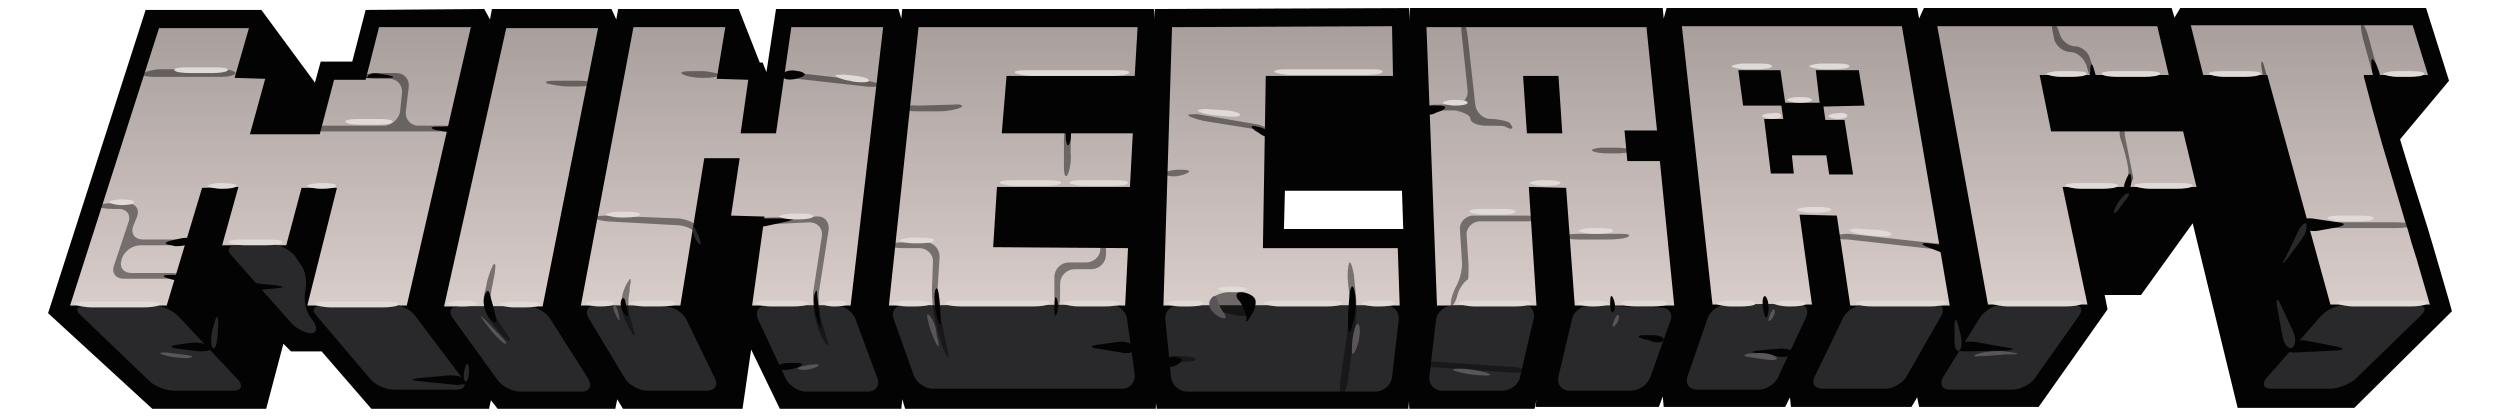
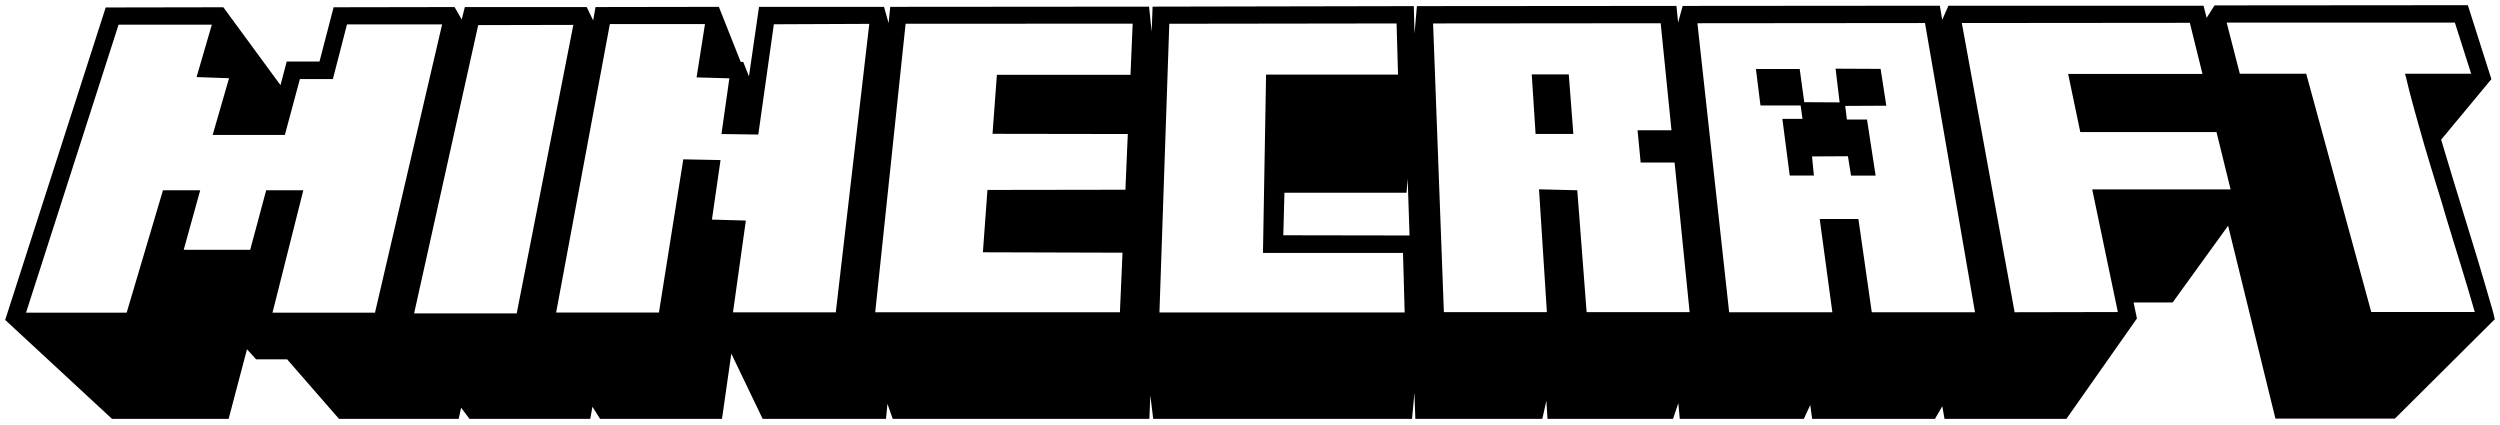
- <svg xmlns="http://www.w3.org/2000/svg" xmlns:xlink="http://www.w3.org/1999/xlink" viewBox="2.576 20.425 114.849 19.149">
-   <g transform="matrix(.43944 0 0 .43944 -.137409 20.574)">
-     <g fill="#030303">
-       <path d="M128.1 12.5l-.3 7.1h-.5l.4 3.5-.3 7.6h-.6l.5 3.8-.3 7.9h-26.2l-.3-1-.1 1H87.7l-3-6.2-.9 6.2H71.3l-.6-1-.2 1H58.2l-.7-.9-.2.9H45l-5.2-6h-3.2l-.8-.8-1.8 6.8H22.1l-10.9-10L21.4.7h12.1l5.6 7.6.6-2.2H43L44.4.7 56.8.6l.6 1.1.2-1.1h12.5l.5 1.1.2-1.1h12.6l2.2 5.6h.3l.4 1 1-6.6h12.8l.3 1 .1-1h26.3zm38.7 28.9l-.2 1h-13.1l-1-29.9 1.1-12H180l.1 1.1.3-1.1h26.2l.2 1.1.5-1.1h25.9l.3 1 .6-1h25.7l2.4 7.6-5.1 6.1v.1l1.1 3.6 1.8 5.7.8 2.7 1.4 4.8.3 1.1-10.2 10.1h-12.2L235.4 23l-5.4 7.5h-3.8l.3 1.5-7.2 10.2h-12.5l-.2-1-.6 1h-12.6l-.1-1-.5 1h-12.7l-.1-1.1-.4 1.1h-12.9z" />
-       <path d="M126.9.6l26.6-.1.2 7.4-.9 11.7h-12.3l-.1 4h13.8l.2 8.3-1 10.5h-26.3l-1.3-10.5z" />
-     </g>
-     <linearGradient id="A" gradientUnits="userSpaceOnUse" x1="34.454" y1="31.604" x2="34.454" y2="2.528">
-       <stop offset="0" stop-color="#d9cdca" />
-       <stop offset="1" stop-color="#a89f9c" />
-     </linearGradient>
-     <path d="M41.1 8h3.3l1.4-5.5h9.6l-6.7 29.1H38.3l3.1-12.3h-3.7l-1.6 6h-6.7l1.7-6.1-3.8.1-3.7 12.3H13.5l9.3-29h9.4l-1.5 5.2 3.2.1-1.6 5.8h7.3z" fill="url(#A)" />
-     <linearGradient id="B" gradientUnits="userSpaceOnUse" x1="60.632" y1="31.664" x2="60.632" y2="2.587">
-       <stop offset="0" stop-color="#d9cdca" />
-       <stop offset="1" stop-color="#a89f9c" />
-     </linearGradient>
-     <path d="M59.1 2.6h9.6l-5.8 29.1H52.6z" fill="url(#B)" />
-     <linearGradient id="C" gradientUnits="userSpaceOnUse" x1="82.715" y1="31.587" x2="82.715" y2="2.487">
-       <stop offset="0" stop-color="#d9cdca" />
-       <stop offset="1" stop-color="#a89f9c" />
-     </linearGradient>
-     <path d="M81.1 7.9l3.3.1-.8 5.6h3.7l1.6-11.1h9.6l-3.4 29.1H84.8l1.3-9.3-3.5-.1.9-6h-3.7l-2.5 15.4H66.9l5.5-29.1H82z" fill="url(#C)" />
-     <linearGradient id="D" gradientUnits="userSpaceOnUse" x1="112.081" y1="31.576" x2="112.081" y2="2.46">
-       <stop offset="0" stop-color="#d9cdca" />
-       <stop offset="1" stop-color="#a89f9c" />
-     </linearGradient>
-     <path d="M110 25.5l14.1.1-.3 6H99.1l3.1-29.1h22.9l-.3 5.1h-13.4l-.5 6h13.7l-.3 5.6h-13.9z" fill="url(#D)" />
-     <linearGradient id="E" gradientUnits="userSpaceOnUse" x1="247.867" y1="31.525" x2="247.867" y2="2.328">
-       <stop offset="0" stop-color="#d9cdca" />
-       <stop offset="1" stop-color="#a89f9c" />
-     </linearGradient>
-     <path d="M258.4 2.3l1.6 5.2h-6.7v.2l.9 3.4 1 3.6 2.2 7.4c.2.8.5 1.5.7 2.3s.5 1.6.7 2.3l1.4 4.8h-10.4l-6.6-24h-6.7l-1.3-5.2z" fill="url(#E)" />
-     <linearGradient id="F" gradientUnits="userSpaceOnUse" x1="222.225" y1="31.537" x2="222.225" y2="2.354">
-       <stop offset="0" stop-color="#d9cdca" />
-       <stop offset="1" stop-color="#a89f9c" />
-     </linearGradient>
-     <path d="M224.4 31.5H214l-5.3-29.1h23l1.2 5.1h-13.5l1.2 5.9h13.8l1.4 5.8h-14z" fill="url(#F)" />
-     <linearGradient id="G" gradientUnits="userSpaceOnUse" x1="196" y1="31.547" x2="196" y2="2.381">
-       <stop offset="0" stop-color="#d9cdca" />
-       <stop offset="1" stop-color="#a89f9c" />
-     </linearGradient>
-     <path d="M194.3 22.1l1.3 9.4h-10.4L182 2.4h23l5 29.2h-10.4l-1.4-9.4zm6.8-11.4l-.6-3.7H196l.4 3.4h-3.6l-.5-3.4h-4.4l.5 3.7h4l.2 1.4h-2l.7 5.7h2.4l-.2-1.9h3.6l.3 2h2.5l-.9-5.7h-2l-.2-1.4 4.3-.1" fill="url(#G)" />
-     <linearGradient id="H" gradientUnits="userSpaceOnUse" x1="168.295" y1="31.558" x2="168.295" y2="2.408">
-       <stop offset="0" stop-color="#d9cdca" />
-       <stop offset="1" stop-color="#a89f9c" />
-     </linearGradient>
-     <path d="M176.3 16.5h3.4l1.5 15.1h-10.4l-.9-12.3-3.9-.1.8 12.4h-10.4l-1.1-29.1h23l1.1 10.8H176zm-6.8-2.9l-.4-6h-3.7l.4 6h3.7" fill="url(#H)" />
-     <linearGradient id="I" gradientUnits="userSpaceOnUse" x1="140.132" y1="31.567" x2="140.132" y2="2.434">
-       <stop offset="0" stop-color="#d9cdca" />
-       <stop offset="1" stop-color="#a89f9c" />
-     </linearGradient>
-     <path d="M138.2 25.6l.3-18h13.3l-.1-5.2-23 .1-.9 29.1h24.7l-.2-6z" fill="url(#I)" />
-     <path d="M15 31.6c-.8 0-1 .5-.4 1l7.2 6.9c.6.6 1.8 1 2.6 1h6.2c.8 0 1-.5.5-1.1l-6.3-6.7c-.6-.6-1.7-1.1-2.5-1.1zm24.8 0c-.8 0-1.1.5-.5 1.1l5.6 6.6c.5.6 1.6 1.1 2.5 1.1h6.5c.8 0 1.1-.5.6-1.2l-4.9-6.5c-.5-.7-1.6-1.2-2.4-1.2zm-8.9-6.3c-.8 0-1.1.5-.5 1.1l6.2 7c.5.6 1.5 1.1 2.1 1.1s.7-.6.2-1.3l-.3-.4c-.5-.7-.7-1.9-.5-2.7v-.2c.2-.8 0-2-.5-2.6l-.6-.9c-.5-.6-1.6-1.2-2.4-1.2zm23.2 6.4c-.8 0-1.1.5-.6 1.2l4.7 6.5c.5.7 1.6 1.2 2.4 1.2H67c.8 0 1.1-.6.7-1.3l-4-6.3c-.4-.7-1.5-1.3-2.3-1.3zm14.3-.1c-.8 0-1.1.6-.7 1.3l3.8 6.3c.4.7 1.5 1.3 2.3 1.3h6.3c.8 0 1.2-.6.8-1.3l-3-6.2c-.4-.7-1.3-1.3-2.2-1.3zm17.9 0c-.8 0-1.2.6-.9 1.4l2.9 6.2c.3.7 1.3 1.4 2.1 1.4h6.5c.8 0 1.3-.6 1-1.4L95.6 33c-.3-.8-1.2-1.4-2-1.4zm14.3 0c-.8 0-1.3.6-1 1.4l2.1 5.9c.3.8 1.2 1.4 2 1.4h19.8c.8 0 1.4-.7 1.3-1.5L124 33c-.1-.8-.9-1.5-1.7-1.5zm28.7 0c-.8 0-1.4.7-1.3 1.5l.6 6a1.73 1.73 0 0 0 1.7 1.5H150c.8 0 1.6-.7 1.7-1.5l.7-6c.1-.8-.5-1.5-1.3-1.5zm28.7 0c-.8 0-1.6.7-1.7 1.5l-.7 5.9c-.1.8.5 1.5 1.3 1.5h6.4c.8 0 1.7-.7 1.8-1.5l1.4-6c.2-.8-.3-1.5-1.1-1.5zm14.3 0c-.8 0-1.7.7-1.8 1.5l-1.4 5.9c-.2.8.3 1.5 1.2 1.5h6.4c.8 0 1.7-.6 2-1.4l2.1-5.9c.3-.8-.2-1.4-1-1.4zm14.4-.1c-.8 0-1.7.6-2 1.4l-2.1 6.1c-.3.8.2 1.4 1 1.4h6.4c.8 0 1.8-.6 2.1-1.4l2.9-6.2c.3-.7 0-1.4-.9-1.4zm14.4 0c-.8 0-1.8.6-2.2 1.3l-3 6.2c-.4.7 0 1.3.8 1.3h6.6c.8 0 1.8-.6 2.2-1.3l3.6-6.3c.4-.7.1-1.3-.7-1.3zm14.4 0c-.8 0-1.8.6-2.3 1.3l-3.9 6.3c-.4.7-.1 1.3.7 1.3h6.5c.8 0 1.9-.5 2.4-1.2l4.6-6.5c.5-.7.2-1.2-.6-1.2zm35.9 0c-.8 0-1.9.5-2.5 1.1l-5.8 6.6c-.5.6-.3 1.1.5 1.1h6.2c.8 0 2-.5 2.6-1l6.9-6.7c.6-.6.4-1-.4-1z" fill="#29282a" />
-     <path d="M21.1 7.4c-.1.2.5.3 1.4.3h6.8c.8 0 1.5-.2 1.5-.4s-.7-.4-1.5-.4h-6.6c-.8.1-1.5.3-1.6.5zm-.6 14.9c.3-.8-.2-1.4-1-1.4H18c-.8 0-1.5.1-1.5.3s.7.3 1.5.3h.6c.8 0 1.3.6 1 1.4l-1.5 4.5c-.3.8.2 1.4 1 1.4h5c.8 0 1.5-.1 1.5-.3s-.7-.3-1.5-.3h-4.2c-.8 0-1.3-.6-1-1.4v-.1c.3-.8 1.1-1.4 2-1.4h3.8c.8 0 1.5-.1 1.5-.3s-.7-.3-1.5-.3h-3.6c-.8 0-1.3-.6-1-1.4zM48.9 8.8c.1-.8-.4-1.5-1.3-1.5h-1.8c-.8 0-1.6.1-1.6.3-.1.2.6.3 1.4.3h1.3c.8 0 1.4.7 1.3 1.5l-.2 1.9c-.1.8-.9 1.5-1.7 1.5H40c-.8 0-1.5.1-1.5.3s.7.3 1.5.3h12.6c.8 0 1.5-.1 1.5-.3s-.7-.3-1.5-.3h-2.7c-.8 0-1.4-.7-1.3-1.5zm9 19.4c.1-.8.1-1.2-.2-.8-.2.4-.6 1.4-.7 2.2l-.2.8c-.2.8.1 2 .6 2.7l.2.3c.5.7 1.2 1.5 1.6 1.8s.4 0-.1-.7l-1-1.5c-.5-.7-.7-1.9-.6-2.7zM68.1 8.4c0-.2-.7-.3-1.5-.3h-2.4c-.8 0-1.2.1-.8.3.4.1 1.4.3 2.2.3h1c.8 0 1.5-.1 1.5-.3zM72 29.7c.2-.8.1-1.1-.1-.7-.3.4-.6 1.1-.7 1.7-.1.5 0 1.5.2 2.1s.7 1.4.9 1.8c.3.3.3 0 0-.8l-.2-.8c-.3-.8-.3-2.1-.1-2.9zm-2.4-7.5c-.8 0-1.5.1-1.5.2s.7.3 1.5.4l7.3.4c.8 0 1.7.4 1.9.7.2.4.6.6.7.5s0-.5-.3-1c-.3-.4-1.2-.8-2-.9zm7.9-14.8c.3.2 1.2.4 2 .4h.3c.8 0 1.5-.1 1.5-.3s-.7-.3-1.5-.4h-1.4c-.8 0-1.2.1-.9.3zm9.2 15c-.8 0-1.5.2-1.5.4s.7.3 1.5.3l4.1-.2c.8 0 1.4.6 1.3 1.4l-.9 5.8c-.1.8 0 2.1.2 2.9l.1.4c.2.8.7 1.8 1 2.2s.4.2.1-.6l-.6-2c-.2-.8-.3-2.1-.2-2.9l1-6.4c.1-.8-.4-1.5-1.3-1.4zm1.4-15.1c0 .2.6.4 1.4.6l7.2.8c.8.1 1.5 0 1.5-.1 0-.2-.7-.4-1.5-.5l-7.1-.8c-.8-.2-1.5-.2-1.5 0zm16.3 19.2c0-.8-.6-1.5-1.4-1.5h-2.4c-.8 0-1.5.1-1.5.3s.7.3 1.5.3h1.7c.8 0 1.5.7 1.4 1.5l-.1 2.9c0 .8.1 2.1.3 2.9l.4 1.7c.2.8.6 1.8.8 2.2s.3.1.1-.7l-.7-3.3c-.2-.8-.3-2.1-.3-3zM100.6 11c0 .2.7.3 1.5.3h2.3c.8 0 1.8-.2 2.2-.4s0-.4-.8-.3l-3.7.1c-.8-.1-1.5.1-1.5.3zm17.5 3.4c0-.8-.2-1.5-.4-1.5s-.3.7-.3 1.5v2.8c0 .8.2 1.1.4.7s.4-1.5.3-2.3zm3.1 11.3c0 .8-.7 1.4-1.5 1.4h-1.8a1.54 1.54 0 0 0-1.5 1.5v1.8c0 .8.1 1.5.3 1.5s.3-.7.3-1.5v-1.1a1.54 1.54 0 0 1 1.5-1.5h1.8a1.54 1.54 0 0 0 1.5-1.5v-.4c0-.8-.1-1.5-.3-1.5-.1 0-.3.6-.3 1.3zm26 1.5c-.1.3-.2 1.2-.1 2l.1 1a15.04 15.04 0 0 1 0 3l-.9 6.2c-.1.8 0 1.5.2 1.5s.5-.7.6-1.5l.8-6.1a15.04 15.04 0 0 0 0-3l-.2-2c-.2-1-.4-1.4-.5-1.1zm-19.1 10c0 .2.7.3 1.5.3h.1c.8 0 1.5-.1 1.5-.3s-.7-.3-1.5-.3h-.1c-.8-.1-1.5.1-1.5.3zm2.4-25.4c.3.2 1.3.5 2.1.6l5 .8c.8.3 1.4.5 1.5.3s-.5-.5-1.3-.8l-6.4-1.1c-.8 0-1.2 0-.9.2zm-.1 5.9c.3-.2-.1-.3-.9-.3s-1.5.2-1.5.4.4.3.9.3 1.2-.2 1.5-.4zm29.5-5.6c0 .4.8.7 1.6.7h.3c.8 0 1.6 0 1.7.1.1 0 .5.3.7.2s0-.3-.2-.6c-.3-.2-1.2-.4-2-.4s-1.5-.7-1.6-1.5l-.8-7.2c-.1-.8-.3-1.5-.5-1.5s-.2.7-.1 1.5l.6 5.7c.1.8-.5 1.5-1.3 1.5h-1.9c-.8 0-1.5.1-1.5.3s.7.3 1.5.3h1.9c.9.2 1.6.5 1.6.9zm-.9 14.8c.1.8-.2 2-.6 2.7s-.7 1.9-.5 2 .5-.5.7-1.3c.2-.7.9-1.4 1-1.4s.1-.7.1-1.5l-.2-3.1c-.1-.8.6-1.5 1.4-1.5h4.8c.8 0 1.5-.1 1.5-.3s-.7-.3-1.5-.3h-5.5c-.8 0-1.5.7-1.4 1.5zm10.7-2.5c0 .2.7.3 1.5.3h3.1c.8 0 1.8-.1 2.1-.3s-.1-.3-.9-.3h-4.3c-.8 0-1.5.1-1.5.3zm2.9-9c.2.2 1 .3 1.8.3h.7c.8 0 1.5-.1 1.5-.3s-.7-.3-1.5-.3h-1.4c-.7 0-1.2.2-1.1.3zm-17.4 22.3c0 .2.6.4 1.5.4l7.3.5c.8.1 1.5 0 1.5-.2s-.6-.4-1.5-.4l-7.3-.5c-.8-.1-1.4 0-1.5.2zm44.2-13.6c-.8 0-1.5.2-1.5.3 0 .2.7.3 1.5.3l8.9 1c.8.1 1.5 0 1.6-.2s-.6-.4-1.4-.4zM228 12.4c-.2.1-.3.8-.2 1.6 0 0 1.2 3.4.8 4.1s-.5 1.3-.3 1.4.6-.5.9-1.2l-.9-4.5c0-.8-.1-1.4-.3-1.4zm-4.9-7.9c-.7 0-1.4-.6-1.6-1.3s-.5-1.2-.7-1.1-.1.7.1 1.5v.1c.2.8 1 1.4 1.7 1.4s1.4.6 1.7 1.4l.2.7c.3.8.6 1.4.8 1.3s.1-.7-.2-1.5l-.4-1.1c-.1-.7-.9-1.4-1.6-1.4zm25.2 18.4c-.8 0-1.5.1-1.5.3s.7.3 1.5.3h8.4c.8 0 1.5-.1 1.5-.3s-.7-.3-1.5-.3zM254.7 8c.2 0 .1-.7-.1-1.5l-.8-2.9c-.2-.8-.5-1.4-.7-1.4s-.1.7.1 1.5l.8 2.9c.3.8.6 1.4.7 1.4z" opacity=".44" fill="#030303" />
-     <g fill="#030303">
-       <path d="M44 7.8h2.7c.8 0 .8-.1 0-.3l-.7-.1c-.8-.2-1.4 0-1.4.3l-.6.1zM28.1 35.9c-.3-.3-1.2-.5-2-.4l-1.4.2c-.8.1-.8.3 0 .4l2.4.3c.8 0 1.3-.1 1-.5zM55 39.4c-.2-.3-1-.5-1.9-.5l-3.2.3c-.8.1-.8.2 0 .3l4 .4c.8 0 1.3-.2 1.1-.5zm32.5-1.3c-.1-.3.5-.5 1.3-.5h.6c.8 0 .8.2.1.5l-.4.1c-.8.2-1.5.2-1.6-.1zm37.2-2.1c-.1-.4-.8-.7-1.6-.6l-2.2.3c-.8.1-.8.3 0 .4l2.4.4c.9.2 1.5 0 1.4-.5zm3.1 1.6c0-.4.6-.7 1.3-.6.8.1.8.4.1.8s-1.3.2-1.4-.2zm-23.5-7.3c-.1-.6-.3-.7-.4-.1s0 1.7.2 2.5l.1.3c.2.8.4.8.3 0a19.94 19.94 0 0 0-.2-2.7zm12.3.5c-.1-.3-.2.2-.2 1v.1c0 .8.1 1 .3.4.1-.6.1-1.3-.1-1.5zm-25-.3c0-.6-.1-.6-.3 0-.1.6 0 1.8.3 2.6l.1.3c.3.8.4.8.2-.1v-.2l-.3-2.6zm-20.1.5c-.1-.3-.3-.2-.4.1s0 .9.3 1.3.5.4.4-.1l-.3-1.3zm-14.1-.5c-.1-.6-.4-.6-.6.2-.2.7.1 1.7.6 2.3.5.5.8.5.6-.2-.1-.6-.4-1.6-.6-2.3zm-25.3-.9c-.2-.3.3-.4 1.1-.3l1.9.2c.8.1.8.2 0 .3l-1.1.1c-.8.1-1.7 0-1.9-.3zm115.2.6c.1-.8.4-.8.5 0 .2.8.1 2.1-.1 2.9l-.2.7c-.2.8-.4.8-.4 0v-.6c0-.9.1-2.2.2-3zm-8.4-16.4c0 .3-.6.2-1.2-.3l-.2-.1c-.7-.5-.6-.7.1-.5.7.1 1.3.5 1.3.9zm41.2 21.4c.1-.3-.5-.5-1.3-.5h-.7c-.8 0-.8.2-.1.4l.5.1c.8.4 1.5.3 1.6 0zm-5.3-4.4c-.2-.4-.3-.2-.3.6s.2 1.1.4.8c.2-.4.1-1-.1-1.4zm18.8 5.8c.1-.3-.5-.5-1.3-.5l-2.3.2c-.8.1-.8.2 0 .3l1.9.3c.8.2 1.6 0 1.7-.3zm-2.7-5.7c-.1-.3-.3-.4-.4-.1s-.1 1 .1 1.6c.1.6.3.6.4.1s.1-1.2-.1-1.6zm37.5-11.2c-.3-.1-.2-.7.1-1.4s.5-.6.5.2-.4 1.3-.6 1.2zm-17.8 16.1c.3-.3 1.1-.5 2-.4l3.4.6c.8.1.8.2 0 .3l-4.3.1c-.9 0-1.3-.2-1.1-.6zm34.7 0c.3-.4 1.2-.7 2.1-.5l3.1.6c.8.2.8.3 0 .4l-4.2.2c-.9.1-1.3-.2-1-.7zm1.4-12.6c-.1-.5.4-.8 1.2-.7l2.7.4c.8.1.8.3 0 .5l-2.2.4c-.8.1-1.6-.2-1.7-.6z" />
-       <path d="M243.1 8.5c-.2-.2-.4-1-.5-1.8s.1-.8.3 0l.2.7c.3.8.3 1.3 0 1.1z" opacity=".5" />
-       <path d="M209.5 26.2l-1.8-.7c-.8-.3-.7-.5.1-.4l1.9.2" />
-       <path d="M137 32.3c.1-.4.1-1 0-1.4s-.9-.7-1.8-.7h-.5c-.8 0-1.7.4-2 .8s.2 1 1 1.2l1.6.4c.8.2 1.6.1 1.7-.3z" opacity=".5" />
-       <path d="M135.8 31.2c-.5-.5-.5-1 .1-1 .5 0 1.2.3 1.4.6.3.3.1 1.2-.3 1.8-.4.7-.7.9-.5.4 0-.4-.3-1.2-.7-1.8zM88 7.5c.1-.4.8-.6 1.6-.4h.1c.8.2.8.5 0 .7l-.3.1c-.9.2-1.5 0-1.4-.4zm-34.2 5.7c-.1.3-.9.3-1.7.1h-.2c-.8-.2-.8-.4 0-.4h.6c.9-.1 1.4.1 1.3.3zM26.3 24.9c.1-.3-.4-.5-1.3-.3l-.9.2c-.8.2-.8.4 0 .5l.4.1c.9 0 1.7-.2 1.8-.5z" />
-     </g>
-     <path d="M28.4 36c-.2-.3-.2-1.1 0-1.9l.2-.7c.2-.8.4-.8.4.1l-.1 1.5c-.1.8-.3 1.3-.5 1zm26.4 3.5c-.2-.1-.2-.8 0-1.4s.4-.5.4.3-.2 1.3-.4 1.1zm23.8-15.9c0-.5.2-.2.5.5l.1.2c.3.8.3 1.1 0 .8s-.6-1-.6-1.5zM211 36.3c.3-.2.3-1 .1-1.8l-.2-.8c-.2-.8-.4-.8-.4.1v1.4c0 .8.2 1.3.5 1.1zm34.8-.3c.4-.2.4-1 .1-1.7l-1.3-2.8c-.3-.7-.5-.7-.4.1l.6 3.3c.2.8.6 1.3 1 1.1zm1.5-12.9c-.1-.3-.6.1-.9.8l-1.3 2.7c-.4.7-.3.8.2.1l1.4-1.9c.5-.6.7-1.4.6-1.7z" fill="#29282a" />
-     <path d="M224.6 8.6l.1-1.6c0-.8.2-.8.4 0l.5 1.8" fill="#030303" />
-     <path d="M23.4 36.8c-.7-.2-.6-.3.1-.3l2.4.3c.6.1.5.2-.1.3-.7 0-1.8-.1-2.4-.3zm33.5-3.7c-.6-.6-.6-.5-.1.2l.4.5c.5.7 1.2 1.4 1.6 1.7s.4 0-.1-.5l-1.8-1.9zm13.5-1.5c-.2 0-.1.5.2 1.1s.4.6.3 0-.3-1.1-.5-1.1zm19.5 6.7c-.6-.1-.4-.2.4-.4l.5-.1c.8-.1 1.2-.1.8.2-.4.2-1.2.4-1.7.3zm13.5-5.6c-.3-.4-.4-.1-.2.5.1.7.5 1.7.8 2.3s.4.4.2-.4l-.1-.3c0-.8-.4-1.8-.7-2.1zm44.9 1.1c-.1-.4-.3-.4-.5.2s-.3 1.5-.3 2.2.2.6.5-.2c.3-.7.4-1.7.3-2.2zm-14.9-2.9c-.1-.4-.5-.4-.7.2-.3.5.1 1.2.8 1.6s1 .3.7-.2c-.3-.4-.7-1.1-.8-1.6zm25.1 7.6c-.7-.2-.5-.3.3-.3s2 .2 2.7.4.5.4-.3.3c-.9 0-2.1-.2-2.7-.4zm16.9-5.8c-.1-.3-.3 0-.5.5s-.2.8.1.5.5-.8.4-1zm16.3-.6c-.1-.3-.3 0-.5.5-.2.6-.2.8.1.5s.5-.8.4-1zm-2.6 4.9c-.8-.1-.7-.3.1-.4h.3c.8-.1 1.8 0 2.2.3.4.2.3.4-.3.4-.5 0-1.5-.2-2.3-.3zm24-.1c-.7.1-.7-.1 0-.3s1.9-.3 2.7-.2l.7.1c.8.1.8.2 0 .2h-.7c-.8.1-2.1.2-2.7.2z" fill="#5a5558" />
-     <path d="M228.5 19.9c-.3.1-.9.8-1.2 1.5s-.1.7.4.1l.5-.7c.6-.6.7-1.1.3-.9z" fill="#29282a" />
-     <path d="M254.8 8.3c-.3 0-.6-.7-.7-1.5v-.3c-.1-.8.1-.9.5-.1l.2.5c.3.8.3 1.4 0 1.4zm-99.8 3c0-.4.6-.7 1.4-.6h.2c.8 0 .9.3.1.6l-.3.1c-.7.4-1.4.3-1.4-.1zm-37.1 1.4c-.3-.1-.4.4-.3 1.2v.3c.1.8.3.9.5.1.1-.7 0-1.5-.2-1.6zM84.6 23c-.1-.3.5-.5 1.3-.5h2.6c.8 0 .8.1 0 .3l-2.3.5c-.7.1-1.5 0-1.6-.3zm-58.9 5.8c0-.2-.6-.4-1.4-.4h-.4c-.8 0-.8.2 0 .4l.3.1c.7.1 1.4.1 1.5-.1z" fill="#030303" />
-     <g fill="#e0dbd6">
-       <path d="M15.3 31.2c-.8 0-1.4.1-1.2.3.1.1.9.3 1.8.3h5.2c.8 0 1.6-.1 1.8-.3s-.4-.3-1.2-.3zm25 0c-.8 0-1.4.1-1.2.3.1.1.9.3 1.8.3h5.2c.8 0 1.6-.1 1.8-.3.1-.2-.4-.3-1.2-.3zm14.1-.1c-.8 0-1.5.2-1.4.3 0 .1.7.3 1.5.3s1.4-.1 1.5-.3c0-.2-.6-.3-1.4-.3zM29.3 18.8c-.8 0-1.5.2-1.4.3 0 .1.7.3 1.5.3s1.4-.1 1.5-.3c0-.2-.6-.3-1.4-.3zm10.4 0c-.8 0-1.5.2-1.4.3 0 .1.7.3 1.5.3s1.4-.1 1.5-.3-.6-.3-1.4-.3zm-20.8 1.7c-.8 0-1.4.2-1.3.3 0 .1.6.3 1.3.3s1.3-.1 1.3-.3-.6-.3-1.3-.3zm12.5 4.2c-.8 0-1.4.1-1.3.3.1.1.8.3 1.7.3H34c.8 0 1.6-.1 1.7-.3s-.5-.3-1.3-.3zm-5.7-18c-.8 0-1.4.1-1.3.3s.8.3 1.7.3h2.2c.8 0 1.6-.1 1.7-.3s-.5-.3-1.3-.3zm43.1 24.4c-.8 0-1.5.2-1.4.3s.7.3 1.5.3 1.4-.1 1.5-.3c0-.2-.6-.3-1.4-.3zm24.6 0c-.8 0-1.4.2-1.3.3 0 .1.6.3 1.3.3s1.3-.1 1.3-.3c.1-.2-.5-.3-1.3-.3zm-20 0c-.8 0-1.4.1-1.4.3.1.1.8.3 1.6.3h1.6c.8 0 1.6-.1 1.6-.3.1-.2-.5-.3-1.4-.3zm13.1 0c-.8 0-1.4.1-1.3.3.1.1.8.3 1.7.3H89c.8 0 1.6-.1 1.7-.3s-.5-.3-1.3-.3zm14.4 0c-.8 0-1.4.2-1.4.3s.8.3 1.6.3h.7c.8 0 1.6-.1 1.6-.3.1-.2-.6-.3-1.4-.3zm28.6 0c-.8 0-1.4.2-1.4.3.1.1.8.3 1.6.3h.7c.8 0 1.6-.1 1.6-.3.1-.2-.6-.3-1.4-.3zm20.4 0c-.8 0-1.4.2-1.4.3.1.1.8.3 1.6.3h.3c.8 0 1.5-.1 1.6-.3s-.6-.3-1.4-.3zm10.1 0c-.8 0-1.4.1-1.3.3.1.1.9.3 1.7.3h4.1c.8 0 1.6-.1 1.7-.3s-.4-.3-1.3-.3zm12.5 0c-.8 0-1.5.2-1.4.3s.8.3 1.6.3 1.5-.1 1.6-.3-.6-.3-1.4-.3zm4.5 0c-.8 0-1.4.1-1.3.3s.8.3 1.6.3h1.6c.8 0 1.6-.1 1.6-.3.1-.2-.5-.3-1.3-.3zm10 0c-.8 0-1.4.2-1.4.3s.8.3 1.6.3h.9c.8 0 1.6-.1 1.6-.3.1-.2-.5-.3-1.4-.3zm6 0c-.8 0-1.4.2-1.4.3.1.1.8.3 1.6.3h.2c.8 0 1.5-.1 1.6-.3s-.6-.3-1.4-.3zm8.4 0c-.8 0-1.4.1-1.2.3s1 .3 1.8.3h5.8c.8 0 1.6-.1 1.8-.3s-.4-.3-1.2-.3zm14.2 0c-.8 0-1.4.1-1.2.3.2.1 1 .3 1.8.3h5.8c.8 0 1.6-.1 1.8-.3s-.4-.3-1.2-.3zm36.1 0c-.8 0-1.4.1-1.2.3.2.1 1 .3 1.8.3h5.8c.8 0 1.6-.1 1.8-.3s-.4-.3-1.2-.3zm-13.3-24c-.8 0-1.4.1-1.3.3.1.1.8.3 1.7.3h2c.8 0 1.6-.1 1.7-.3s-.5-.3-1.3-.3zm-11.2 0c-.8 0-1.4.1-1.3.3s.9.3 1.7.3h2.7c.8 0 1.6-.1 1.7-.3s-.5-.3-1.3-.3z" />
-       <use xlink:href="#K" />
-       <path d="M223.4 18.8c-.8 0-1.4.1-1.3.3.1.1.8.3 1.7.3h2.1c.8 0 1.6-.1 1.7-.3s-.5-.3-1.3-.3zM188.6 6.3c-.8 0-1.4.2-1.4.3s.8.3 1.6.3h1c.8 0 1.6-.1 1.6-.3.1-.2-.5-.3-1.4-.3z" />
-       <use xlink:href="#K" x="-24.8" y="-0.8" />
-       <path d="M191.4 11.5c-.6 0-1.1.2-1 .3 0 .1.5.3 1 .3s1-.1 1-.3c0-.3-.4-.4-1-.3zm2.9-1.7c-.8 0-1.3.2-1.3.3s.6.3 1.3.3 1.3-.1 1.3-.3-.6-.3-1.3-.3zm-36 .3c-.8 0-1.3.2-1.3.3s.6.3 1.3.3 1.3-.1 1.3-.3-.5-.3-1.3-.3zm9.2 8.4c-.8 0-1.5.2-1.4.3s.8.3 1.6.3 1.5-.1 1.6-.3-.6-.3-1.4-.3zm-6.4 3c-.8 0-1.4.1-1.3.3.1.1.8.3 1.6.3h1.6c.8 0 1.6-.1 1.6-.3.1-.2-.5-.3-1.3-.3zm89.7.7c-.8 0-1.4.1-1.3.3.1.1.8.3 1.6.3h1.6c.8 0 1.6-.1 1.6-.3.1-.2-.5-.3-1.3-.3zm-149.2 2.3c-.8 0-1.4.2-1.4.3s.8.3 1.6.3h.4c.8 0 1.5-.1 1.6-.3s-.6-.3-1.4-.3zM89 22c-.8 0-1.4.2-1.4.3.1.1.8.3 1.6.3h.4c.8 0 1.5-.1 1.6-.3s-.5-.3-1.4-.3z" />
-       <use xlink:href="#L" />
-       <path d="M43.6 12.1c-.8 0-1.4.1-1.3.3s.8.3 1.6.3h1.7c.8 0 1.6-.1 1.6-.3.1-.2-.5-.3-1.3-.3zm51.3-4.6c-.8-.1-1.5 0-1.4.1s.7.4 1.5.5l.4.1c.8.1 1.6.1 1.6-.1.1-.2-.5-.4-1.3-.5z" />
-       <use xlink:href="#L" x="101.7" y="1.7" />
-       <use xlink:href="#L" x="124.5" y="-0.5" />
-       <path d="M140.6 6.9c-.8 0-1.3.1-1.2.3.2.1 1 .3 1.8.3h7.7c.8 0 1.7-.1 1.8-.3s-.3-.3-1.2-.3zm-27.2.1c-.8 0-1.3.1-1.1.3.2.1 1 .3 1.9.3h8.1c.8 0 1.7-.1 1.9-.3s-.3-.3-1.1-.3zM112 18.5c-.8 0-1.4.1-1.3.3.1.1.9.3 1.7.3h3c.8 0 1.6-.1 1.7-.3s-.5-.3-1.3-.3zm7.3 0c-.8 0-1.4.1-1.3.3.1.1.9.3 1.7.3h2.7c.8 0 1.6-.1 1.7-.3s-.5-.3-1.3-.3zm15.6 11.1c-.8 0-1.5.2-1.4.3s.7.3 1.5.3 1.4-.1 1.5-.3c0-.2-.7-.3-1.6-.3zm-2.1-18.5c-.8-.1-1.4 0-1.4.1.1.2.8.4 1.6.5l1.1.1c.8.1 1.6.1 1.7-.1s-.5-.4-1.3-.5zm68.1 12.5c-.8-.1-1.4 0-1.4.1.1.2.8.4 1.6.5l1.1.1c.8.1 1.6.1 1.7-.1s-.5-.4-1.3-.5zm-2.6-12.1c-.6 0-1 .2-1 .3s.5.3 1 .3.9-.1 1-.3c0-.3-.5-.4-1-.3zm32.3 7.3c-.8 0-1.4.1-1.3.3.1.1.9.3 1.7.3h2.7c.8 0 1.6-.1 1.7-.3s-.5-.3-1.3-.3zm26.1-11.7c-.8 0-1.4.2-1.4.3.1.1.8.3 1.6.3h1.1c.8 0 1.6-.1 1.6-.3.1-.2-.5-.3-1.4-.3zm-117.2 24c-.8 0-1.4.1-1.2.3.1.1.9.3 1.7.3h4.8c.8 0 1.6-.1 1.7-.3s-.4-.3-1.2-.3zm-33.3 0c-.8 0-1.3.1-1.2.3s1 .3 1.8.3h7.3c.8 0 1.6-.1 1.8-.3s-.3-.3-1.2-.3zm12.4 0c-.8 0-1.4.1-1.3.3.1.1.9.3 1.7.3h2.6c.8 0 1.6-.1 1.7-.3s-.5-.3-1.3-.3z" />
-       <use xlink:href="#K" x="-161.7" y="24.1" />
-     </g>
-   </g>
-   <defs>
-     <path id="K" d="M221.5 7.1c-.8 0-1.4.2-1.4.3.1.1.8.3 1.6.3h1c.8 0 1.6-.1 1.6-.3.1-.2-.5-.3-1.4-.3z" />
-     <path id="L" d="M70.9 21.8c-.8 0-1.4.2-1.4.3.1.1.8.3 1.6.3h.4c.8 0 1.5-.1 1.6-.3s-.6-.3-1.4-.3z" />
-   </defs>
+ <svg xmlns="http://www.w3.org/2000/svg" viewBox="-0.05 9.956 24.1 4.088">
+   <path d="M23.74 10.006l-2.442.002-.076.12-.03-.117h-2.459l-.06.136-.023-.136-2.479.002-.044.161-.016-.161-2.502.002-.023.265-.007-.265-2.518.005-.009.242-.025-.242-2.495.002-.016.157-.044-.157H7.267l-.097.67-.055-.138-.025-.002-.21-.53-1.189.002-.023.129-.062-.129H4.431l-.03.12-.069-.12-1.166.002-.136.523h-.316l-.06.228-.551-.751-1.134.002L0 13.04l1.03.954h1.124l.177-.671.088.097h.299l.5.574h1.154l.023-.108.081.108h1.164l.021-.117.074.117h1.175l.09-.629.302.629h1.189l.014-.145.051.145H11.03l.009-.228.028.228h2.495l.023-.251.009.251h1.224l.039-.175.011.175h1.21l.051-.152.014.152h1.196l.062-.134.018.134h1.184l.071-.122.021.122h1.175l.68-.968-.032-.154h.376l.535-.74.456 1.859h1.152L24 13.033l-.018-.074-.074-.254-.069-.233s-.219-.712-.247-.806c-.035-.115-.071-.233-.104-.346l-.005-.018.484-.583zm-2.325.168h2.2l.157.493h-.638l.005.016c.025.108.055.219.085.33.03.113.065.226.097.343.035.115.069.235.106.352.037.12.074.237.108.357.023.074.044.145.067.219.023.074.046.15.069.224l.069.228c.023.076.044.152.067.228h-.998l-.627-2.297h-.64zm-.355.002l.122.493h-1.295l.117.56h1.313l.136.553h-1.334l.247 1.182-.995.002-.509-2.788zm-2.553.002l.482 2.788h-.995l-.129-.899h-.373l.122.899h-.995l-.306-2.786zm-2.548.002l.104 1.032h-.327l.03.311h.327l.145 1.442h-.993l-.09-1.175-.369-.009.076 1.184h-.993l-.104-2.783zm-2.546.002l.014.493h-1.272l-.03 1.719h1.35l.016.574h-2.364l.095-2.783zm-2.544.002l-.021.493H9.56l-.042.569 1.304.002-.023.537-1.33.002-.044.601 1.346.004-.025.574H8.387l.293-2.781zm-2.539.002l-.323 2.781h-.991l.124-.885-.327-.009.083-.574-.359-.007-.235 1.477H5.311l.518-2.781h.917l-.081.514.316.009-.076.537.355.005L7.41 10.19zm-5.035.005h.917l-.647 2.779h-.988l.297-1.18H2.516l-.154.574h-.641l.159-.574h-.359l-.35 1.18h-.97l.892-2.776h.899l-.147.505.313.011L2 11.257h.696l.145-.539h.318zm2.182.005l-.546 2.781h-.989l.618-2.779zm12.168.422l.039.325-.341-.002-.044-.32h-.422l.044.352h.387l.018.129h-.194l.071.546h.233l-.018-.184.346-.002.03.187h.237l-.083-.541h-.194l-.016-.131.396-.002-.055-.355zm-2.929.055l.037.574h.364l-.044-.574zm-1.196 1.005l.018.548-1.217-.002.011-.41h1.177Z" />
</svg>
